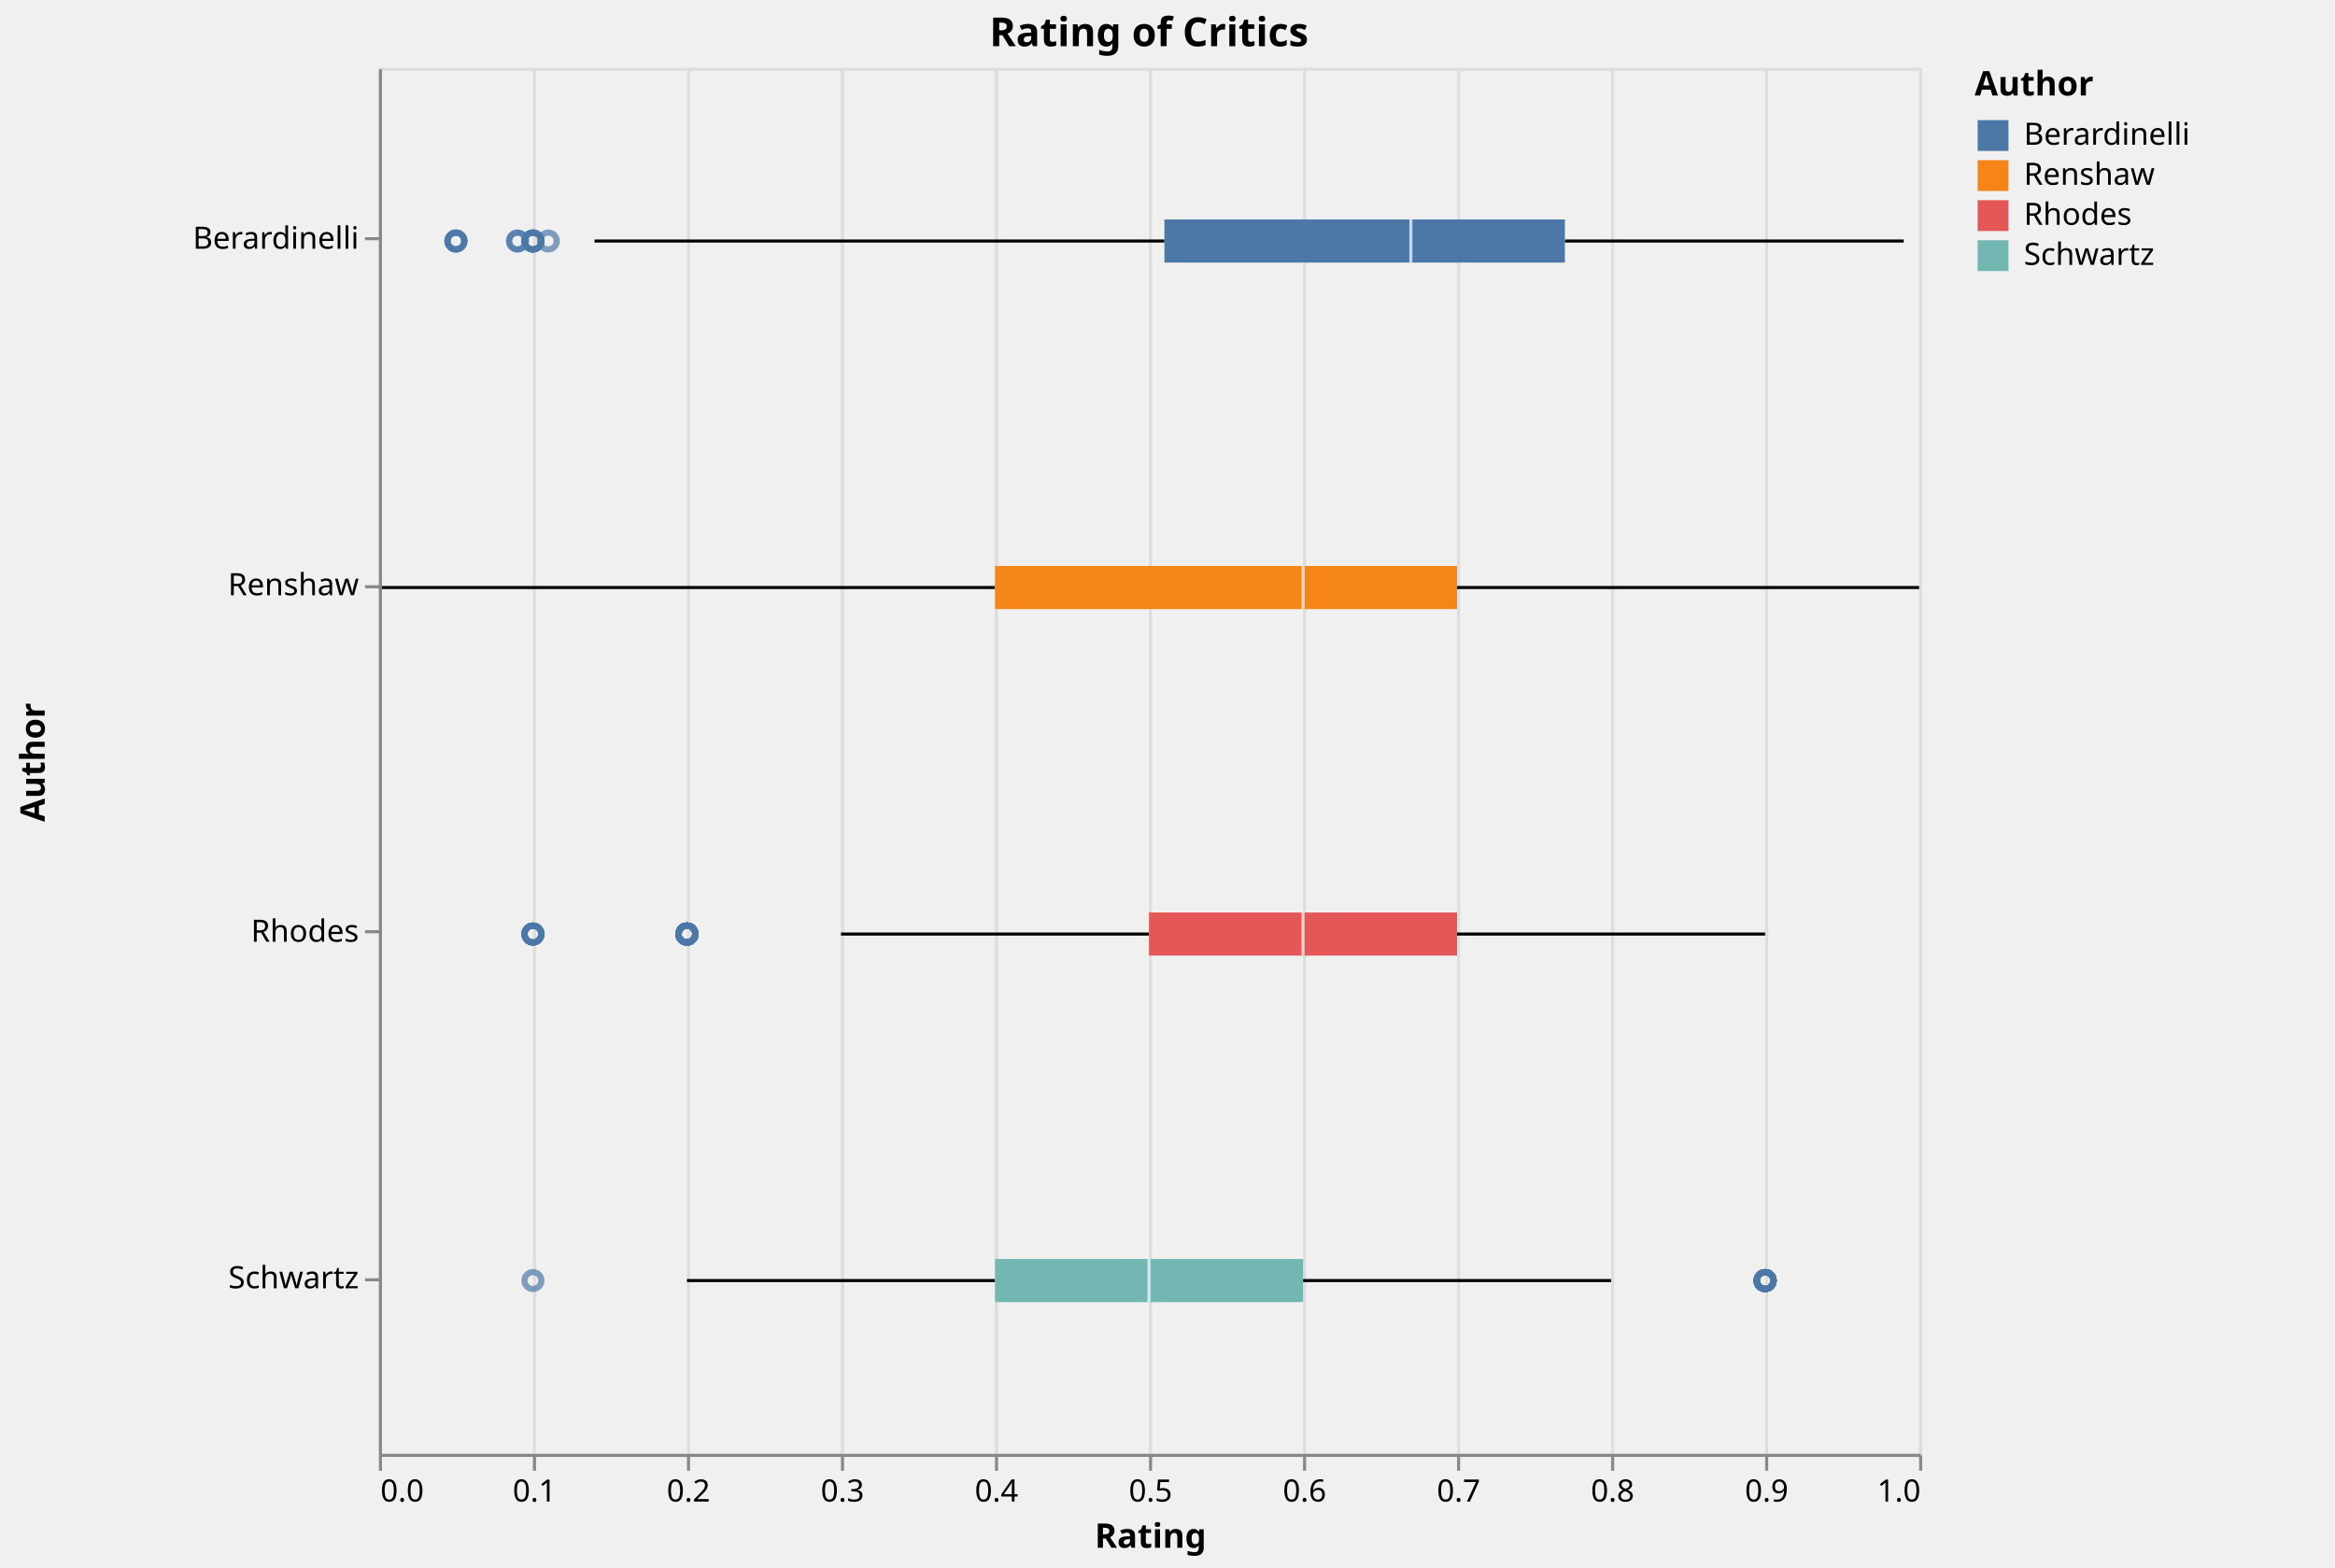
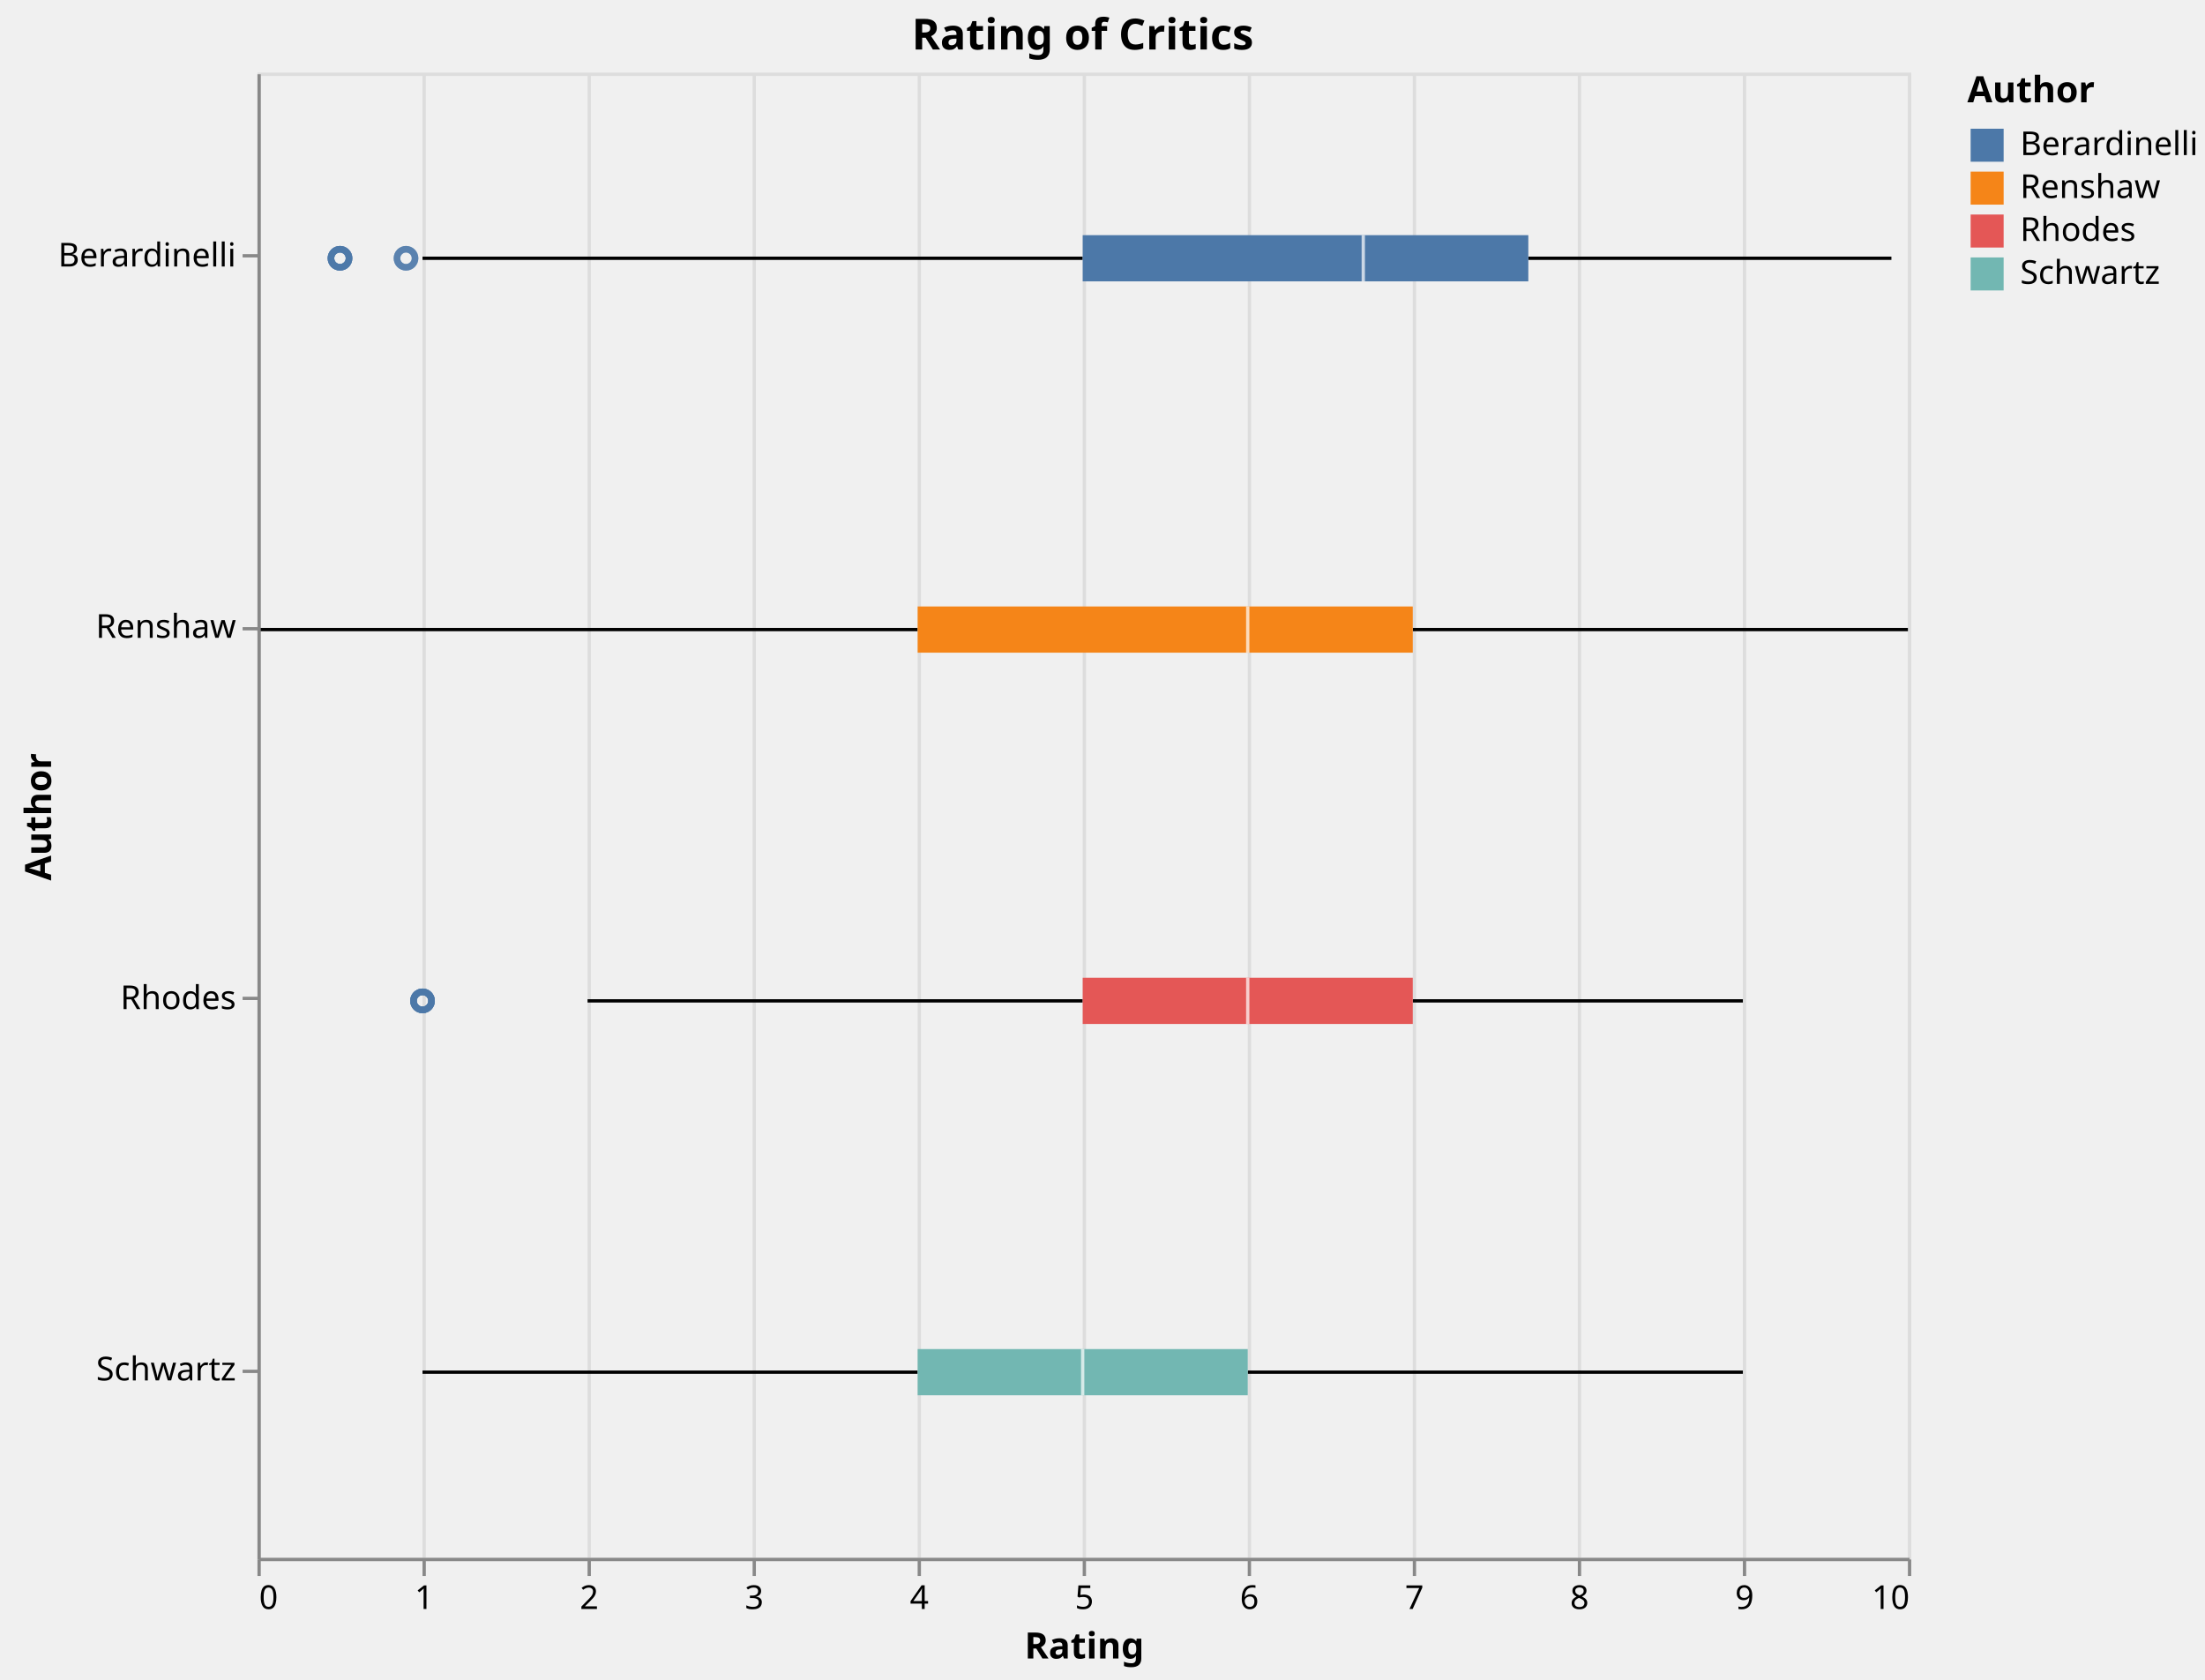
- <svg xmlns="http://www.w3.org/2000/svg" class="marks" width="758" height="509" viewBox="0 0 758 509" version="1.1">
-   <g transform="translate(123,22)">
+ <svg xmlns="http://www.w3.org/2000/svg" class="marks" width="668" height="509" viewBox="0 0 668 509" version="1.1">
+   <g transform="translate(78,22)">
    <g class="mark-group role-frame root">
      <g transform="translate(0,0)">
        <path class="background" d="M0.5,0.5h500v450h-500Z" style="fill: none; stroke: #ddd;" />
        <g>
          <g class="mark-group role-axis">
            <g transform="translate(0.5,450.5)">
              <path class="background" d="M0,0h0v0h0Z" style="pointer-events: none; fill: none;" />
              <g>
                <g class="mark-rule role-axis-grid" style="pointer-events: none;">
                  <line transform="translate(0,0)" x2="0" y2="-450" style="fill: none; stroke: #ddd; stroke-width: 1; opacity: 1;" />
                  <line transform="translate(50,0)" x2="0" y2="-450" style="fill: none; stroke: #ddd; stroke-width: 1; opacity: 1;" />
                  <line transform="translate(100,0)" x2="0" y2="-450" style="fill: none; stroke: #ddd; stroke-width: 1; opacity: 1;" />
                  <line transform="translate(150,0)" x2="0" y2="-450" style="fill: none; stroke: #ddd; stroke-width: 1; opacity: 1;" />
                  <line transform="translate(200,0)" x2="0" y2="-450" style="fill: none; stroke: #ddd; stroke-width: 1; opacity: 1;" />
                  <line transform="translate(250,0)" x2="0" y2="-450" style="fill: none; stroke: #ddd; stroke-width: 1; opacity: 1;" />
                  <line transform="translate(300,0)" x2="0" y2="-450" style="fill: none; stroke: #ddd; stroke-width: 1; opacity: 1;" />
                  <line transform="translate(350,0)" x2="0" y2="-450" style="fill: none; stroke: #ddd; stroke-width: 1; opacity: 1;" />
                  <line transform="translate(400,0)" x2="0" y2="-450" style="fill: none; stroke: #ddd; stroke-width: 1; opacity: 1;" />
                  <line transform="translate(450,0)" x2="0" y2="-450" style="fill: none; stroke: #ddd; stroke-width: 1; opacity: 1;" />
                  <line transform="translate(500,0)" x2="0" y2="-450" style="fill: none; stroke: #ddd; stroke-width: 1; opacity: 1;" />
                </g>
              </g>
            </g>
          </g>
          <g class="mark-symbol role-mark layer_0_layer_0_marks">
-             <path transform="translate(50,393.75)" d="M2.739,0A2.739,2.739,0,1,1,-2.739,0A2.739,2.739,0,1,1,2.739,0" style="fill: none; stroke: #4c78a8; stroke-width: 2; opacity: 0.7;" />
-             <path transform="translate(450,393.75)" d="M2.739,0A2.739,2.739,0,1,1,-2.739,0A2.739,2.739,0,1,1,2.739,0" style="fill: none; stroke: #4c78a8; stroke-width: 2; opacity: 0.7;" />
-             <path transform="translate(450,393.75)" d="M2.739,0A2.739,2.739,0,1,1,-2.739,0A2.739,2.739,0,1,1,2.739,0" style="fill: none; stroke: #4c78a8; stroke-width: 2; opacity: 0.7;" />
-             <path transform="translate(450,393.75)" d="M2.739,0A2.739,2.739,0,1,1,-2.739,0A2.739,2.739,0,1,1,2.739,0" style="fill: none; stroke: #4c78a8; stroke-width: 2; opacity: 0.7;" />
-             <path transform="translate(450,393.75)" d="M2.739,0A2.739,2.739,0,1,1,-2.739,0A2.739,2.739,0,1,1,2.739,0" style="fill: none; stroke: #4c78a8; stroke-width: 2; opacity: 0.7;" />
-             <path transform="translate(450,393.75)" d="M2.739,0A2.739,2.739,0,1,1,-2.739,0A2.739,2.739,0,1,1,2.739,0" style="fill: none; stroke: #4c78a8; stroke-width: 2; opacity: 0.7;" />
-             <path transform="translate(450,393.75)" d="M2.739,0A2.739,2.739,0,1,1,-2.739,0A2.739,2.739,0,1,1,2.739,0" style="fill: none; stroke: #4c78a8; stroke-width: 2; opacity: 0.7;" />
-             <path transform="translate(450,393.75)" d="M2.739,0A2.739,2.739,0,1,1,-2.739,0A2.739,2.739,0,1,1,2.739,0" style="fill: none; stroke: #4c78a8; stroke-width: 2; opacity: 0.7;" />
-             <path transform="translate(450,393.75)" d="M2.739,0A2.739,2.739,0,1,1,-2.739,0A2.739,2.739,0,1,1,2.739,0" style="fill: none; stroke: #4c78a8; stroke-width: 2; opacity: 0.7;" />
-             <path transform="translate(450,393.75)" d="M2.739,0A2.739,2.739,0,1,1,-2.739,0A2.739,2.739,0,1,1,2.739,0" style="fill: none; stroke: #4c78a8; stroke-width: 2; opacity: 0.7;" />
-             <path transform="translate(450,393.75)" d="M2.739,0A2.739,2.739,0,1,1,-2.739,0A2.739,2.739,0,1,1,2.739,0" style="fill: none; stroke: #4c78a8; stroke-width: 2; opacity: 0.7;" />
-             <path transform="translate(450,393.75)" d="M2.739,0A2.739,2.739,0,1,1,-2.739,0A2.739,2.739,0,1,1,2.739,0" style="fill: none; stroke: #4c78a8; stroke-width: 2; opacity: 0.7;" />
-             <path transform="translate(450,393.75)" d="M2.739,0A2.739,2.739,0,1,1,-2.739,0A2.739,2.739,0,1,1,2.739,0" style="fill: none; stroke: #4c78a8; stroke-width: 2; opacity: 0.7;" />
-             <path transform="translate(450,393.75)" d="M2.739,0A2.739,2.739,0,1,1,-2.739,0A2.739,2.739,0,1,1,2.739,0" style="fill: none; stroke: #4c78a8; stroke-width: 2; opacity: 0.7;" />
-             <path transform="translate(450,393.75)" d="M2.739,0A2.739,2.739,0,1,1,-2.739,0A2.739,2.739,0,1,1,2.739,0" style="fill: none; stroke: #4c78a8; stroke-width: 2; opacity: 0.7;" />
-             <path transform="translate(450,393.75)" d="M2.739,0A2.739,2.739,0,1,1,-2.739,0A2.739,2.739,0,1,1,2.739,0" style="fill: none; stroke: #4c78a8; stroke-width: 2; opacity: 0.7;" />
-             <path transform="translate(450,393.75)" d="M2.739,0A2.739,2.739,0,1,1,-2.739,0A2.739,2.739,0,1,1,2.739,0" style="fill: none; stroke: #4c78a8; stroke-width: 2; opacity: 0.7;" />
-             <path transform="translate(450,393.75)" d="M2.739,0A2.739,2.739,0,1,1,-2.739,0A2.739,2.739,0,1,1,2.739,0" style="fill: none; stroke: #4c78a8; stroke-width: 2; opacity: 0.7;" />
-             <path transform="translate(450,393.75)" d="M2.739,0A2.739,2.739,0,1,1,-2.739,0A2.739,2.739,0,1,1,2.739,0" style="fill: none; stroke: #4c78a8; stroke-width: 2; opacity: 0.7;" />
-             <path transform="translate(450,393.75)" d="M2.739,0A2.739,2.739,0,1,1,-2.739,0A2.739,2.739,0,1,1,2.739,0" style="fill: none; stroke: #4c78a8; stroke-width: 2; opacity: 0.7;" />
-             <path transform="translate(450,393.75)" d="M2.739,0A2.739,2.739,0,1,1,-2.739,0A2.739,2.739,0,1,1,2.739,0" style="fill: none; stroke: #4c78a8; stroke-width: 2; opacity: 0.7;" />
-             <path transform="translate(450,393.75)" d="M2.739,0A2.739,2.739,0,1,1,-2.739,0A2.739,2.739,0,1,1,2.739,0" style="fill: none; stroke: #4c78a8; stroke-width: 2; opacity: 0.7;" />
-             <path transform="translate(450,393.75)" d="M2.739,0A2.739,2.739,0,1,1,-2.739,0A2.739,2.739,0,1,1,2.739,0" style="fill: none; stroke: #4c78a8; stroke-width: 2; opacity: 0.7;" />
-             <path transform="translate(450,393.75)" d="M2.739,0A2.739,2.739,0,1,1,-2.739,0A2.739,2.739,0,1,1,2.739,0" style="fill: none; stroke: #4c78a8; stroke-width: 2; opacity: 0.7;" />
-             <path transform="translate(450,393.75)" d="M2.739,0A2.739,2.739,0,1,1,-2.739,0A2.739,2.739,0,1,1,2.739,0" style="fill: none; stroke: #4c78a8; stroke-width: 2; opacity: 0.7;" />
-             <path transform="translate(450,393.75)" d="M2.739,0A2.739,2.739,0,1,1,-2.739,0A2.739,2.739,0,1,1,2.739,0" style="fill: none; stroke: #4c78a8; stroke-width: 2; opacity: 0.7;" />
            <path transform="translate(25,56.25)" d="M2.739,0A2.739,2.739,0,1,1,-2.739,0A2.739,2.739,0,1,1,2.739,0" style="fill: none; stroke: #4c78a8; stroke-width: 2; opacity: 0.7;" />
-             <path transform="translate(25,56.25)" d="M2.739,0A2.739,2.739,0,1,1,-2.739,0A2.739,2.739,0,1,1,2.739,0" style="fill: none; stroke: #4c78a8; stroke-width: 2; opacity: 0.7;" />
-             <path transform="translate(25,56.25)" d="M2.739,0A2.739,2.739,0,1,1,-2.739,0A2.739,2.739,0,1,1,2.739,0" style="fill: none; stroke: #4c78a8; stroke-width: 2; opacity: 0.7;" />
-             <path transform="translate(25,56.25)" d="M2.739,0A2.739,2.739,0,1,1,-2.739,0A2.739,2.739,0,1,1,2.739,0" style="fill: none; stroke: #4c78a8; stroke-width: 2; opacity: 0.7;" />
-             <path transform="translate(45,56.25)" d="M2.739,0A2.739,2.739,0,1,1,-2.739,0A2.739,2.739,0,1,1,2.739,0" style="fill: none; stroke: #4c78a8; stroke-width: 2; opacity: 0.7;" />
-             <path transform="translate(45,56.25)" d="M2.739,0A2.739,2.739,0,1,1,-2.739,0A2.739,2.739,0,1,1,2.739,0" style="fill: none; stroke: #4c78a8; stroke-width: 2; opacity: 0.7;" />
-             <path transform="translate(50,56.25)" d="M2.739,0A2.739,2.739,0,1,1,-2.739,0A2.739,2.739,0,1,1,2.739,0" style="fill: none; stroke: #4c78a8; stroke-width: 2; opacity: 0.7;" />
-             <path transform="translate(50,56.25)" d="M2.739,0A2.739,2.739,0,1,1,-2.739,0A2.739,2.739,0,1,1,2.739,0" style="fill: none; stroke: #4c78a8; stroke-width: 2; opacity: 0.7;" />
-             <path transform="translate(50,56.25)" d="M2.739,0A2.739,2.739,0,1,1,-2.739,0A2.739,2.739,0,1,1,2.739,0" style="fill: none; stroke: #4c78a8; stroke-width: 2; opacity: 0.7;" />
-             <path transform="translate(50,56.25)" d="M2.739,0A2.739,2.739,0,1,1,-2.739,0A2.739,2.739,0,1,1,2.739,0" style="fill: none; stroke: #4c78a8; stroke-width: 2; opacity: 0.7;" />
-             <path transform="translate(50,56.25)" d="M2.739,0A2.739,2.739,0,1,1,-2.739,0A2.739,2.739,0,1,1,2.739,0" style="fill: none; stroke: #4c78a8; stroke-width: 2; opacity: 0.7;" />
-             <path transform="translate(50,56.25)" d="M2.739,0A2.739,2.739,0,1,1,-2.739,0A2.739,2.739,0,1,1,2.739,0" style="fill: none; stroke: #4c78a8; stroke-width: 2; opacity: 0.7;" />
-             <path transform="translate(55,56.25)" d="M2.739,0A2.739,2.739,0,1,1,-2.739,0A2.739,2.739,0,1,1,2.739,0" style="fill: none; stroke: #4c78a8; stroke-width: 2; opacity: 0.7;" />
            <path transform="translate(50,281.25)" d="M2.739,0A2.739,2.739,0,1,1,-2.739,0A2.739,2.739,0,1,1,2.739,0" style="fill: none; stroke: #4c78a8; stroke-width: 2; opacity: 0.7;" />
            <path transform="translate(50,281.25)" d="M2.739,0A2.739,2.739,0,1,1,-2.739,0A2.739,2.739,0,1,1,2.739,0" style="fill: none; stroke: #4c78a8; stroke-width: 2; opacity: 0.7;" />
            <path transform="translate(50,281.25)" d="M2.739,0A2.739,2.739,0,1,1,-2.739,0A2.739,2.739,0,1,1,2.739,0" style="fill: none; stroke: #4c78a8; stroke-width: 2; opacity: 0.7;" />
+             <path transform="translate(45,56.25)" d="M2.739,0A2.739,2.739,0,1,1,-2.739,0A2.739,2.739,0,1,1,2.739,0" style="fill: none; stroke: #4c78a8; stroke-width: 2; opacity: 0.7;" />
+             <path transform="translate(45,56.25)" d="M2.739,0A2.739,2.739,0,1,1,-2.739,0A2.739,2.739,0,1,1,2.739,0" style="fill: none; stroke: #4c78a8; stroke-width: 2; opacity: 0.7;" />
+             <path transform="translate(25,56.25)" d="M2.739,0A2.739,2.739,0,1,1,-2.739,0A2.739,2.739,0,1,1,2.739,0" style="fill: none; stroke: #4c78a8; stroke-width: 2; opacity: 0.7;" />
+             <path transform="translate(25,56.25)" d="M2.739,0A2.739,2.739,0,1,1,-2.739,0A2.739,2.739,0,1,1,2.739,0" style="fill: none; stroke: #4c78a8; stroke-width: 2; opacity: 0.7;" />
            <path transform="translate(50,281.25)" d="M2.739,0A2.739,2.739,0,1,1,-2.739,0A2.739,2.739,0,1,1,2.739,0" style="fill: none; stroke: #4c78a8; stroke-width: 2; opacity: 0.7;" />
+             <path transform="translate(25,56.25)" d="M2.739,0A2.739,2.739,0,1,1,-2.739,0A2.739,2.739,0,1,1,2.739,0" style="fill: none; stroke: #4c78a8; stroke-width: 2; opacity: 0.7;" />
            <path transform="translate(50,281.25)" d="M2.739,0A2.739,2.739,0,1,1,-2.739,0A2.739,2.739,0,1,1,2.739,0" style="fill: none; stroke: #4c78a8; stroke-width: 2; opacity: 0.7;" />
-             <path transform="translate(50,281.25)" d="M2.739,0A2.739,2.739,0,1,1,-2.739,0A2.739,2.739,0,1,1,2.739,0" style="fill: none; stroke: #4c78a8; stroke-width: 2; opacity: 0.7;" />
-             <path transform="translate(50,281.25)" d="M2.739,0A2.739,2.739,0,1,1,-2.739,0A2.739,2.739,0,1,1,2.739,0" style="fill: none; stroke: #4c78a8; stroke-width: 2; opacity: 0.7;" />
-             <path transform="translate(50,281.25)" d="M2.739,0A2.739,2.739,0,1,1,-2.739,0A2.739,2.739,0,1,1,2.739,0" style="fill: none; stroke: #4c78a8; stroke-width: 2; opacity: 0.7;" />
-             <path transform="translate(100,281.25)" d="M2.739,0A2.739,2.739,0,1,1,-2.739,0A2.739,2.739,0,1,1,2.739,0" style="fill: none; stroke: #4c78a8; stroke-width: 2; opacity: 0.7;" />
-             <path transform="translate(100,281.25)" d="M2.739,0A2.739,2.739,0,1,1,-2.739,0A2.739,2.739,0,1,1,2.739,0" style="fill: none; stroke: #4c78a8; stroke-width: 2; opacity: 0.7;" />
-             <path transform="translate(100,281.25)" d="M2.739,0A2.739,2.739,0,1,1,-2.739,0A2.739,2.739,0,1,1,2.739,0" style="fill: none; stroke: #4c78a8; stroke-width: 2; opacity: 0.7;" />
-             <path transform="translate(100,281.25)" d="M2.739,0A2.739,2.739,0,1,1,-2.739,0A2.739,2.739,0,1,1,2.739,0" style="fill: none; stroke: #4c78a8; stroke-width: 2; opacity: 0.7;" />
-             <path transform="translate(100,281.25)" d="M2.739,0A2.739,2.739,0,1,1,-2.739,0A2.739,2.739,0,1,1,2.739,0" style="fill: none; stroke: #4c78a8; stroke-width: 2; opacity: 0.7;" />
-             <path transform="translate(100,281.25)" d="M2.739,0A2.739,2.739,0,1,1,-2.739,0A2.739,2.739,0,1,1,2.739,0" style="fill: none; stroke: #4c78a8; stroke-width: 2; opacity: 0.7;" />
-             <path transform="translate(100,281.25)" d="M2.739,0A2.739,2.739,0,1,1,-2.739,0A2.739,2.739,0,1,1,2.739,0" style="fill: none; stroke: #4c78a8; stroke-width: 2; opacity: 0.7;" />
-             <path transform="translate(100,281.25)" d="M2.739,0A2.739,2.739,0,1,1,-2.739,0A2.739,2.739,0,1,1,2.739,0" style="fill: none; stroke: #4c78a8; stroke-width: 2; opacity: 0.7;" />
-             <path transform="translate(100,281.25)" d="M2.739,0A2.739,2.739,0,1,1,-2.739,0A2.739,2.739,0,1,1,2.739,0" style="fill: none; stroke: #4c78a8; stroke-width: 2; opacity: 0.7;" />
-             <path transform="translate(100,281.25)" d="M2.739,0A2.739,2.739,0,1,1,-2.739,0A2.739,2.739,0,1,1,2.739,0" style="fill: none; stroke: #4c78a8; stroke-width: 2; opacity: 0.7;" />
-             <path transform="translate(100,281.25)" d="M2.739,0A2.739,2.739,0,1,1,-2.739,0A2.739,2.739,0,1,1,2.739,0" style="fill: none; stroke: #4c78a8; stroke-width: 2; opacity: 0.7;" />
-             <path transform="translate(100,281.25)" d="M2.739,0A2.739,2.739,0,1,1,-2.739,0A2.739,2.739,0,1,1,2.739,0" style="fill: none; stroke: #4c78a8; stroke-width: 2; opacity: 0.7;" />
-             <path transform="translate(100,281.25)" d="M2.739,0A2.739,2.739,0,1,1,-2.739,0A2.739,2.739,0,1,1,2.739,0" style="fill: none; stroke: #4c78a8; stroke-width: 2; opacity: 0.7;" />
-             <path transform="translate(100,281.25)" d="M2.739,0A2.739,2.739,0,1,1,-2.739,0A2.739,2.739,0,1,1,2.739,0" style="fill: none; stroke: #4c78a8; stroke-width: 2; opacity: 0.7;" />
-             <path transform="translate(100,281.25)" d="M2.739,0A2.739,2.739,0,1,1,-2.739,0A2.739,2.739,0,1,1,2.739,0" style="fill: none; stroke: #4c78a8; stroke-width: 2; opacity: 0.7;" />
-             <path transform="translate(100,281.25)" d="M2.739,0A2.739,2.739,0,1,1,-2.739,0A2.739,2.739,0,1,1,2.739,0" style="fill: none; stroke: #4c78a8; stroke-width: 2; opacity: 0.7;" />
-             <path transform="translate(100,281.25)" d="M2.739,0A2.739,2.739,0,1,1,-2.739,0A2.739,2.739,0,1,1,2.739,0" style="fill: none; stroke: #4c78a8; stroke-width: 2; opacity: 0.7;" />
-             <path transform="translate(100,281.25)" d="M2.739,0A2.739,2.739,0,1,1,-2.739,0A2.739,2.739,0,1,1,2.739,0" style="fill: none; stroke: #4c78a8; stroke-width: 2; opacity: 0.7;" />
-             <path transform="translate(100,281.25)" d="M2.739,0A2.739,2.739,0,1,1,-2.739,0A2.739,2.739,0,1,1,2.739,0" style="fill: none; stroke: #4c78a8; stroke-width: 2; opacity: 0.7;" />
-             <path transform="translate(100,281.25)" d="M2.739,0A2.739,2.739,0,1,1,-2.739,0A2.739,2.739,0,1,1,2.739,0" style="fill: none; stroke: #4c78a8; stroke-width: 2; opacity: 0.7;" />
-             <path transform="translate(100,281.25)" d="M2.739,0A2.739,2.739,0,1,1,-2.739,0A2.739,2.739,0,1,1,2.739,0" style="fill: none; stroke: #4c78a8; stroke-width: 2; opacity: 0.7;" />
-             <path transform="translate(100,281.25)" d="M2.739,0A2.739,2.739,0,1,1,-2.739,0A2.739,2.739,0,1,1,2.739,0" style="fill: none; stroke: #4c78a8; stroke-width: 2; opacity: 0.7;" />
-             <path transform="translate(100,281.25)" d="M2.739,0A2.739,2.739,0,1,1,-2.739,0A2.739,2.739,0,1,1,2.739,0" style="fill: none; stroke: #4c78a8; stroke-width: 2; opacity: 0.7;" />
-             <path transform="translate(100,281.25)" d="M2.739,0A2.739,2.739,0,1,1,-2.739,0A2.739,2.739,0,1,1,2.739,0" style="fill: none; stroke: #4c78a8; stroke-width: 2; opacity: 0.7;" />
-             <path transform="translate(100,281.25)" d="M2.739,0A2.739,2.739,0,1,1,-2.739,0A2.739,2.739,0,1,1,2.739,0" style="fill: none; stroke: #4c78a8; stroke-width: 2; opacity: 0.7;" />
-             <path transform="translate(100,281.25)" d="M2.739,0A2.739,2.739,0,1,1,-2.739,0A2.739,2.739,0,1,1,2.739,0" style="fill: none; stroke: #4c78a8; stroke-width: 2; opacity: 0.7;" />
-             <path transform="translate(100,281.25)" d="M2.739,0A2.739,2.739,0,1,1,-2.739,0A2.739,2.739,0,1,1,2.739,0" style="fill: none; stroke: #4c78a8; stroke-width: 2; opacity: 0.7;" />
-             <path transform="translate(100,281.25)" d="M2.739,0A2.739,2.739,0,1,1,-2.739,0A2.739,2.739,0,1,1,2.739,0" style="fill: none; stroke: #4c78a8; stroke-width: 2; opacity: 0.7;" />
-             <path transform="translate(100,281.25)" d="M2.739,0A2.739,2.739,0,1,1,-2.739,0A2.739,2.739,0,1,1,2.739,0" style="fill: none; stroke: #4c78a8; stroke-width: 2; opacity: 0.7;" />
-             <path transform="translate(100,281.25)" d="M2.739,0A2.739,2.739,0,1,1,-2.739,0A2.739,2.739,0,1,1,2.739,0" style="fill: none; stroke: #4c78a8; stroke-width: 2; opacity: 0.7;" />
-             <path transform="translate(100,281.25)" d="M2.739,0A2.739,2.739,0,1,1,-2.739,0A2.739,2.739,0,1,1,2.739,0" style="fill: none; stroke: #4c78a8; stroke-width: 2; opacity: 0.7;" />
-             <path transform="translate(100,281.25)" d="M2.739,0A2.739,2.739,0,1,1,-2.739,0A2.739,2.739,0,1,1,2.739,0" style="fill: none; stroke: #4c78a8; stroke-width: 2; opacity: 0.7;" />
-             <path transform="translate(100,281.25)" d="M2.739,0A2.739,2.739,0,1,1,-2.739,0A2.739,2.739,0,1,1,2.739,0" style="fill: none; stroke: #4c78a8; stroke-width: 2; opacity: 0.7;" />
-             <path transform="translate(100,281.25)" d="M2.739,0A2.739,2.739,0,1,1,-2.739,0A2.739,2.739,0,1,1,2.739,0" style="fill: none; stroke: #4c78a8; stroke-width: 2; opacity: 0.7;" />
-             <path transform="translate(100,281.25)" d="M2.739,0A2.739,2.739,0,1,1,-2.739,0A2.739,2.739,0,1,1,2.739,0" style="fill: none; stroke: #4c78a8; stroke-width: 2; opacity: 0.7;" />
-             <path transform="translate(100,281.25)" d="M2.739,0A2.739,2.739,0,1,1,-2.739,0A2.739,2.739,0,1,1,2.739,0" style="fill: none; stroke: #4c78a8; stroke-width: 2; opacity: 0.7;" />
-             <path transform="translate(100,281.25)" d="M2.739,0A2.739,2.739,0,1,1,-2.739,0A2.739,2.739,0,1,1,2.739,0" style="fill: none; stroke: #4c78a8; stroke-width: 2; opacity: 0.7;" />
-             <path transform="translate(100,281.25)" d="M2.739,0A2.739,2.739,0,1,1,-2.739,0A2.739,2.739,0,1,1,2.739,0" style="fill: none; stroke: #4c78a8; stroke-width: 2; opacity: 0.7;" />
-             <path transform="translate(100,281.25)" d="M2.739,0A2.739,2.739,0,1,1,-2.739,0A2.739,2.739,0,1,1,2.739,0" style="fill: none; stroke: #4c78a8; stroke-width: 2; opacity: 0.7;" />
-             <path transform="translate(100,281.25)" d="M2.739,0A2.739,2.739,0,1,1,-2.739,0A2.739,2.739,0,1,1,2.739,0" style="fill: none; stroke: #4c78a8; stroke-width: 2; opacity: 0.7;" />
-             <path transform="translate(100,281.25)" d="M2.739,0A2.739,2.739,0,1,1,-2.739,0A2.739,2.739,0,1,1,2.739,0" style="fill: none; stroke: #4c78a8; stroke-width: 2; opacity: 0.7;" />
-             <path transform="translate(100,281.25)" d="M2.739,0A2.739,2.739,0,1,1,-2.739,0A2.739,2.739,0,1,1,2.739,0" style="fill: none; stroke: #4c78a8; stroke-width: 2; opacity: 0.7;" />
-             <path transform="translate(100,281.25)" d="M2.739,0A2.739,2.739,0,1,1,-2.739,0A2.739,2.739,0,1,1,2.739,0" style="fill: none; stroke: #4c78a8; stroke-width: 2; opacity: 0.7;" />
-             <path transform="translate(100,281.25)" d="M2.739,0A2.739,2.739,0,1,1,-2.739,0A2.739,2.739,0,1,1,2.739,0" style="fill: none; stroke: #4c78a8; stroke-width: 2; opacity: 0.7;" />
-             <path transform="translate(100,281.25)" d="M2.739,0A2.739,2.739,0,1,1,-2.739,0A2.739,2.739,0,1,1,2.739,0" style="fill: none; stroke: #4c78a8; stroke-width: 2; opacity: 0.7;" />
-             <path transform="translate(100,281.25)" d="M2.739,0A2.739,2.739,0,1,1,-2.739,0A2.739,2.739,0,1,1,2.739,0" style="fill: none; stroke: #4c78a8; stroke-width: 2; opacity: 0.7;" />
-             <path transform="translate(100,281.25)" d="M2.739,0A2.739,2.739,0,1,1,-2.739,0A2.739,2.739,0,1,1,2.739,0" style="fill: none; stroke: #4c78a8; stroke-width: 2; opacity: 0.7;" />
-             <path transform="translate(100,281.25)" d="M2.739,0A2.739,2.739,0,1,1,-2.739,0A2.739,2.739,0,1,1,2.739,0" style="fill: none; stroke: #4c78a8; stroke-width: 2; opacity: 0.7;" />
-             <path transform="translate(100,281.25)" d="M2.739,0A2.739,2.739,0,1,1,-2.739,0A2.739,2.739,0,1,1,2.739,0" style="fill: none; stroke: #4c78a8; stroke-width: 2; opacity: 0.7;" />
          </g>
          <g class="mark-rule role-mark layer_0_layer_1_layer_0_marks">
-             <line transform="translate(100,393.75)" x2="100" y2="0" style="fill: none; stroke: black;" />
-             <line transform="translate(70,56.25)" x2="185" y2="0" style="fill: none; stroke: black;" />
+             <line transform="translate(100,281.25)" x2="150" y2="0" style="fill: none; stroke: black;" />
            <line transform="translate(0,168.75)" x2="200" y2="0" style="fill: none; stroke: black;" />
-             <line transform="translate(150,281.25)" x2="100" y2="0" style="fill: none; stroke: black;" />
+             <line transform="translate(50,56.25)" x2="200" y2="0" style="fill: none; stroke: black;" />
+             <line transform="translate(50,393.75)" x2="150" y2="0" style="fill: none; stroke: black;" />
          </g>
          <g class="mark-rule role-mark layer_0_layer_1_layer_1_marks">
-             <line transform="translate(300,393.75)" x2="100" y2="0" style="fill: none; stroke: black;" />
+             <line transform="translate(350,281.25)" x2="100" y2="0" style="fill: none; stroke: black;" />
+             <line transform="translate(350,168.75)" x2="150" y2="0" style="fill: none; stroke: black;" />
            <line transform="translate(385,56.25)" x2="110" y2="0" style="fill: none; stroke: black;" />
-             <line transform="translate(350,168.75)" x2="150" y2="0" style="fill: none; stroke: black;" />
-             <line transform="translate(350,281.25)" x2="100" y2="0" style="fill: none; stroke: black;" />
+             <line transform="translate(300,393.75)" x2="150" y2="0" style="fill: none; stroke: black;" />
          </g>
          <g class="mark-rect role-mark layer_1_layer_0_marks">
+             <path d="M250,274.25h100v14h-100Z" style="fill: #e45756;" />
+             <path d="M200,161.75h150v14h-150Z" style="fill: #f58518;" />
+             <path d="M250,49.25h135v14h-135Z" style="fill: #4c78a8;" />
            <path d="M200,386.75h100v14h-100Z" style="fill: #72b7b2;" />
-             <path d="M255,49.25h130v14h-130Z" style="fill: #4c78a8;" />
-             <path d="M200,161.75h150v14h-150Z" style="fill: #f58518;" />
-             <path d="M250,274.25h100v14h-100Z" style="fill: #e45756;" />
          </g>
          <g class="mark-rect role-mark layer_1_layer_1_marks">
+             <path d="M299.5,274.25h1v14h-1Z" style="fill: white; opacity: 0.7;" />
+             <path d="M299.5,161.75h1v14h-1Z" style="fill: white; opacity: 0.7;" />
+             <path d="M334.5,49.25h1v14h-1Z" style="fill: white; opacity: 0.7;" />
            <path d="M249.5,386.75h1v14h-1Z" style="fill: white; opacity: 0.7;" />
-             <path d="M334.5,49.25h1v14h-1Z" style="fill: white; opacity: 0.7;" />
-             <path d="M299.5,161.75h1v14h-1Z" style="fill: white; opacity: 0.7;" />
-             <path d="M299.5,274.25h1v14h-1Z" style="fill: white; opacity: 0.7;" />
          </g>
          <g class="mark-group role-legend">
            <g transform="translate(518,0)">
-               <path class="background" d="M0,0h112v66h-112Z" style="pointer-events: none; fill: none;" />
+               <path class="background" d="M0,0h67v66h-67Z" style="pointer-events: none; fill: none;" />
              <g>
                <g class="mark-group role-legend-entry">
                  <g transform="translate(0,16)">
                    <path class="background" d="M0,0h0v0h0Z" style="pointer-events: none; fill: none;" />
                    <g>
                      <g class="mark-group role-scope">
                        <g transform="translate(0,0)">
-                           <path class="background" d="M0,0h112v11h-112Z" style="pointer-events: none; fill: none; opacity: 1;" />
+                           <path class="background" d="M0,0h66.024v11h-66.024Z" style="pointer-events: none; fill: none; opacity: 1;" />
                          <g>
                            <g class="mark-symbol role-legend-symbol" style="pointer-events: none;">
                              <path transform="translate(6,6)" d="M-5,-5h10v10h-10Z" style="fill: #4c78a8; stroke-width: 1.5; opacity: 1;" />
                            </g>
                            <g class="mark-text role-legend-label" style="pointer-events: none;">
                              <text text-anchor="start" transform="translate(16,9)" style="font-family: sans-serif; font-size: 10px; fill: #000; opacity: 1;">Berardinelli</text>
                            </g>
                          </g>
                        </g>
                        <g transform="translate(0,13)">
-                           <path class="background" d="M0,0h112v11h-112Z" style="pointer-events: none; fill: none; opacity: 1;" />
+                           <path class="background" d="M0,0h66.024v11h-66.024Z" style="pointer-events: none; fill: none; opacity: 1;" />
                          <g>
                            <g class="mark-symbol role-legend-symbol" style="pointer-events: none;">
                              <path transform="translate(6,6)" d="M-5,-5h10v10h-10Z" style="fill: #f58518; stroke-width: 1.5; opacity: 1;" />
                            </g>
                            <g class="mark-text role-legend-label" style="pointer-events: none;">
                              <text text-anchor="start" transform="translate(16,9)" style="font-family: sans-serif; font-size: 10px; fill: #000; opacity: 1;">Renshaw</text>
                            </g>
                          </g>
                        </g>
                        <g transform="translate(0,26)">
-                           <path class="background" d="M0,0h112v11h-112Z" style="pointer-events: none; fill: none; opacity: 1;" />
+                           <path class="background" d="M0,0h66.024v11h-66.024Z" style="pointer-events: none; fill: none; opacity: 1;" />
                          <g>
                            <g class="mark-symbol role-legend-symbol" style="pointer-events: none;">
                              <path transform="translate(6,6)" d="M-5,-5h10v10h-10Z" style="fill: #e45756; stroke-width: 1.5; opacity: 1;" />
                            </g>
                            <g class="mark-text role-legend-label" style="pointer-events: none;">
                              <text text-anchor="start" transform="translate(16,9)" style="font-family: sans-serif; font-size: 10px; fill: #000; opacity: 1;">Rhodes</text>
                            </g>
                          </g>
                        </g>
                        <g transform="translate(0,39)">
-                           <path class="background" d="M0,0h112v11h-112Z" style="pointer-events: none; fill: none; opacity: 1;" />
+                           <path class="background" d="M0,0h66.024v11h-66.024Z" style="pointer-events: none; fill: none; opacity: 1;" />
                          <g>
                            <g class="mark-symbol role-legend-symbol" style="pointer-events: none;">
                              <path transform="translate(6,6)" d="M-5,-5h10v10h-10Z" style="fill: #72b7b2; stroke-width: 1.5; opacity: 1;" />
                            </g>
                            <g class="mark-text role-legend-label" style="pointer-events: none;">
                              <text text-anchor="start" transform="translate(16,9)" style="font-family: sans-serif; font-size: 10px; fill: #000; opacity: 1;">Schwartz</text>
                            </g>
                          </g>
                        </g>
                      </g>
                    </g>
                  </g>
                </g>
                <g class="mark-text role-legend-title" style="pointer-events: none;">
                  <text text-anchor="start" transform="translate(0,9)" style="font-family: sans-serif; font-size: 11px; font-weight: bold; fill: #000; opacity: 1;">Author</text>
                </g>
              </g>
            </g>
          </g>
          <g class="mark-text role-title" style="pointer-events: none;">
            <text text-anchor="middle" transform="translate(250,-7)" style="font-family: sans-serif; font-size: 13px; font-weight: bold; fill: #000; opacity: 1;">Rating of Critics</text>
          </g>
          <g class="mark-group role-axis">
            <g transform="translate(0.5,450.5)">
              <path class="background" d="M0,0h0v0h0Z" style="pointer-events: none; fill: none;" />
              <g>
                <g class="mark-rule role-axis-tick" style="pointer-events: none;">
                  <line transform="translate(0,0)" x2="0" y2="5" style="fill: none; stroke: #888; stroke-width: 1; opacity: 1;" />
                  <line transform="translate(50,0)" x2="0" y2="5" style="fill: none; stroke: #888; stroke-width: 1; opacity: 1;" />
                  <line transform="translate(100,0)" x2="0" y2="5" style="fill: none; stroke: #888; stroke-width: 1; opacity: 1;" />
                  <line transform="translate(150,0)" x2="0" y2="5" style="fill: none; stroke: #888; stroke-width: 1; opacity: 1;" />
                  <line transform="translate(200,0)" x2="0" y2="5" style="fill: none; stroke: #888; stroke-width: 1; opacity: 1;" />
                  <line transform="translate(250,0)" x2="0" y2="5" style="fill: none; stroke: #888; stroke-width: 1; opacity: 1;" />
                  <line transform="translate(300,0)" x2="0" y2="5" style="fill: none; stroke: #888; stroke-width: 1; opacity: 1;" />
                  <line transform="translate(350,0)" x2="0" y2="5" style="fill: none; stroke: #888; stroke-width: 1; opacity: 1;" />
                  <line transform="translate(400,0)" x2="0" y2="5" style="fill: none; stroke: #888; stroke-width: 1; opacity: 1;" />
                  <line transform="translate(450,0)" x2="0" y2="5" style="fill: none; stroke: #888; stroke-width: 1; opacity: 1;" />
                  <line transform="translate(500,0)" x2="0" y2="5" style="fill: none; stroke: #888; stroke-width: 1; opacity: 1;" />
                </g>
                <g class="mark-text role-axis-label" style="pointer-events: none;">
-                   <text text-anchor="start" transform="translate(0,15)" style="font-family: sans-serif; font-size: 10px; fill: #000; opacity: 1;">0.0</text>
-                   <text text-anchor="middle" transform="translate(50,15)" style="font-family: sans-serif; font-size: 10px; fill: #000; opacity: 1;">0.1</text>
-                   <text text-anchor="middle" transform="translate(100,15)" style="font-family: sans-serif; font-size: 10px; fill: #000; opacity: 1;">0.2</text>
-                   <text text-anchor="middle" transform="translate(150,15)" style="font-family: sans-serif; font-size: 10px; fill: #000; opacity: 1;">0.3</text>
-                   <text text-anchor="middle" transform="translate(200,15)" style="font-family: sans-serif; font-size: 10px; fill: #000; opacity: 1;">0.4</text>
-                   <text text-anchor="middle" transform="translate(250,15)" style="font-family: sans-serif; font-size: 10px; fill: #000; opacity: 1;">0.5</text>
-                   <text text-anchor="middle" transform="translate(300,15)" style="font-family: sans-serif; font-size: 10px; fill: #000; opacity: 1;">0.6</text>
-                   <text text-anchor="middle" transform="translate(350,15)" style="font-family: sans-serif; font-size: 10px; fill: #000; opacity: 1;">0.7</text>
-                   <text text-anchor="middle" transform="translate(400,15)" style="font-family: sans-serif; font-size: 10px; fill: #000; opacity: 1;">0.8</text>
-                   <text text-anchor="middle" transform="translate(450,15)" style="font-family: sans-serif; font-size: 10px; fill: #000; opacity: 1;">0.9</text>
-                   <text text-anchor="end" transform="translate(500,15)" style="font-family: sans-serif; font-size: 10px; fill: #000; opacity: 1;">1.0</text>
+                   <text text-anchor="start" transform="translate(0,15)" style="font-family: sans-serif; font-size: 10px; fill: #000; opacity: 1;">0</text>
+                   <text text-anchor="middle" transform="translate(50,15)" style="font-family: sans-serif; font-size: 10px; fill: #000; opacity: 1;">1</text>
+                   <text text-anchor="middle" transform="translate(100,15)" style="font-family: sans-serif; font-size: 10px; fill: #000; opacity: 1;">2</text>
+                   <text text-anchor="middle" transform="translate(150,15)" style="font-family: sans-serif; font-size: 10px; fill: #000; opacity: 1;">3</text>
+                   <text text-anchor="middle" transform="translate(200,15)" style="font-family: sans-serif; font-size: 10px; fill: #000; opacity: 1;">4</text>
+                   <text text-anchor="middle" transform="translate(250,15)" style="font-family: sans-serif; font-size: 10px; fill: #000; opacity: 1;">5</text>
+                   <text text-anchor="middle" transform="translate(300,15)" style="font-family: sans-serif; font-size: 10px; fill: #000; opacity: 1;">6</text>
+                   <text text-anchor="middle" transform="translate(350,15)" style="font-family: sans-serif; font-size: 10px; fill: #000; opacity: 1;">7</text>
+                   <text text-anchor="middle" transform="translate(400,15)" style="font-family: sans-serif; font-size: 10px; fill: #000; opacity: 1;">8</text>
+                   <text text-anchor="middle" transform="translate(450,15)" style="font-family: sans-serif; font-size: 10px; fill: #000; opacity: 1;">9</text>
+                   <text text-anchor="end" transform="translate(500,15)" style="font-family: sans-serif; font-size: 10px; fill: #000; opacity: 1;">10</text>
                </g>
                <g class="mark-rule role-axis-domain" style="pointer-events: none;">
                  <line transform="translate(0,0)" x2="500" y2="0" style="fill: none; stroke: #888; stroke-width: 1; opacity: 1;" />
                </g>
                <g class="mark-text role-axis-title" style="pointer-events: none;">
                  <text text-anchor="middle" transform="translate(250,30)" style="font-family: sans-serif; font-size: 11px; font-weight: bold; fill: #000; opacity: 1;">Rating</text>
                </g>
              </g>
            </g>
          </g>
          <g class="mark-group role-axis">
            <g transform="translate(0.5,0.5)">
              <path class="background" d="M0,0h0v0h0Z" style="pointer-events: none; fill: none;" />
              <g>
                <g class="mark-rule role-axis-tick" style="pointer-events: none;">
                  <line transform="translate(0,55)" x2="-5" y2="0" style="fill: none; stroke: #888; stroke-width: 1; opacity: 1;" />
                  <line transform="translate(0,168)" x2="-5" y2="0" style="fill: none; stroke: #888; stroke-width: 1; opacity: 1;" />
                  <line transform="translate(0,280)" x2="-5" y2="0" style="fill: none; stroke: #888; stroke-width: 1; opacity: 1;" />
                  <line transform="translate(0,393)" x2="-5" y2="0" style="fill: none; stroke: #888; stroke-width: 1; opacity: 1;" />
                </g>
                <g class="mark-text role-axis-label" style="pointer-events: none;">
                  <text text-anchor="end" transform="translate(-7,58.25)" style="font-family: sans-serif; font-size: 10px; fill: #000; opacity: 1;">Berardinelli</text>
                  <text text-anchor="end" transform="translate(-7,170.75)" style="font-family: sans-serif; font-size: 10px; fill: #000; opacity: 1;">Renshaw</text>
                  <text text-anchor="end" transform="translate(-7,283.25)" style="font-family: sans-serif; font-size: 10px; fill: #000; opacity: 1;">Rhodes</text>
                  <text text-anchor="end" transform="translate(-7,395.75)" style="font-family: sans-serif; font-size: 10px; fill: #000; opacity: 1;">Schwartz</text>
                </g>
                <g class="mark-rule role-axis-domain" style="pointer-events: none;">
                  <line transform="translate(0,0)" x2="0" y2="450" style="fill: none; stroke: #888; stroke-width: 1; opacity: 1;" />
                </g>
                <g class="mark-text role-axis-title" style="pointer-events: none;">
-                   <text text-anchor="middle" transform="translate(-107,225) rotate(-90) translate(0,-2)" style="font-family: sans-serif; font-size: 11px; font-weight: bold; fill: #000; opacity: 1;">Author</text>
+                   <text text-anchor="middle" transform="translate(-61.02441,225) rotate(-90) translate(0,-2)" style="font-family: sans-serif; font-size: 11px; font-weight: bold; fill: #000; opacity: 1;">Author</text>
                </g>
              </g>
            </g>
          </g>
        </g>
      </g>
    </g>
  </g>
</svg>
